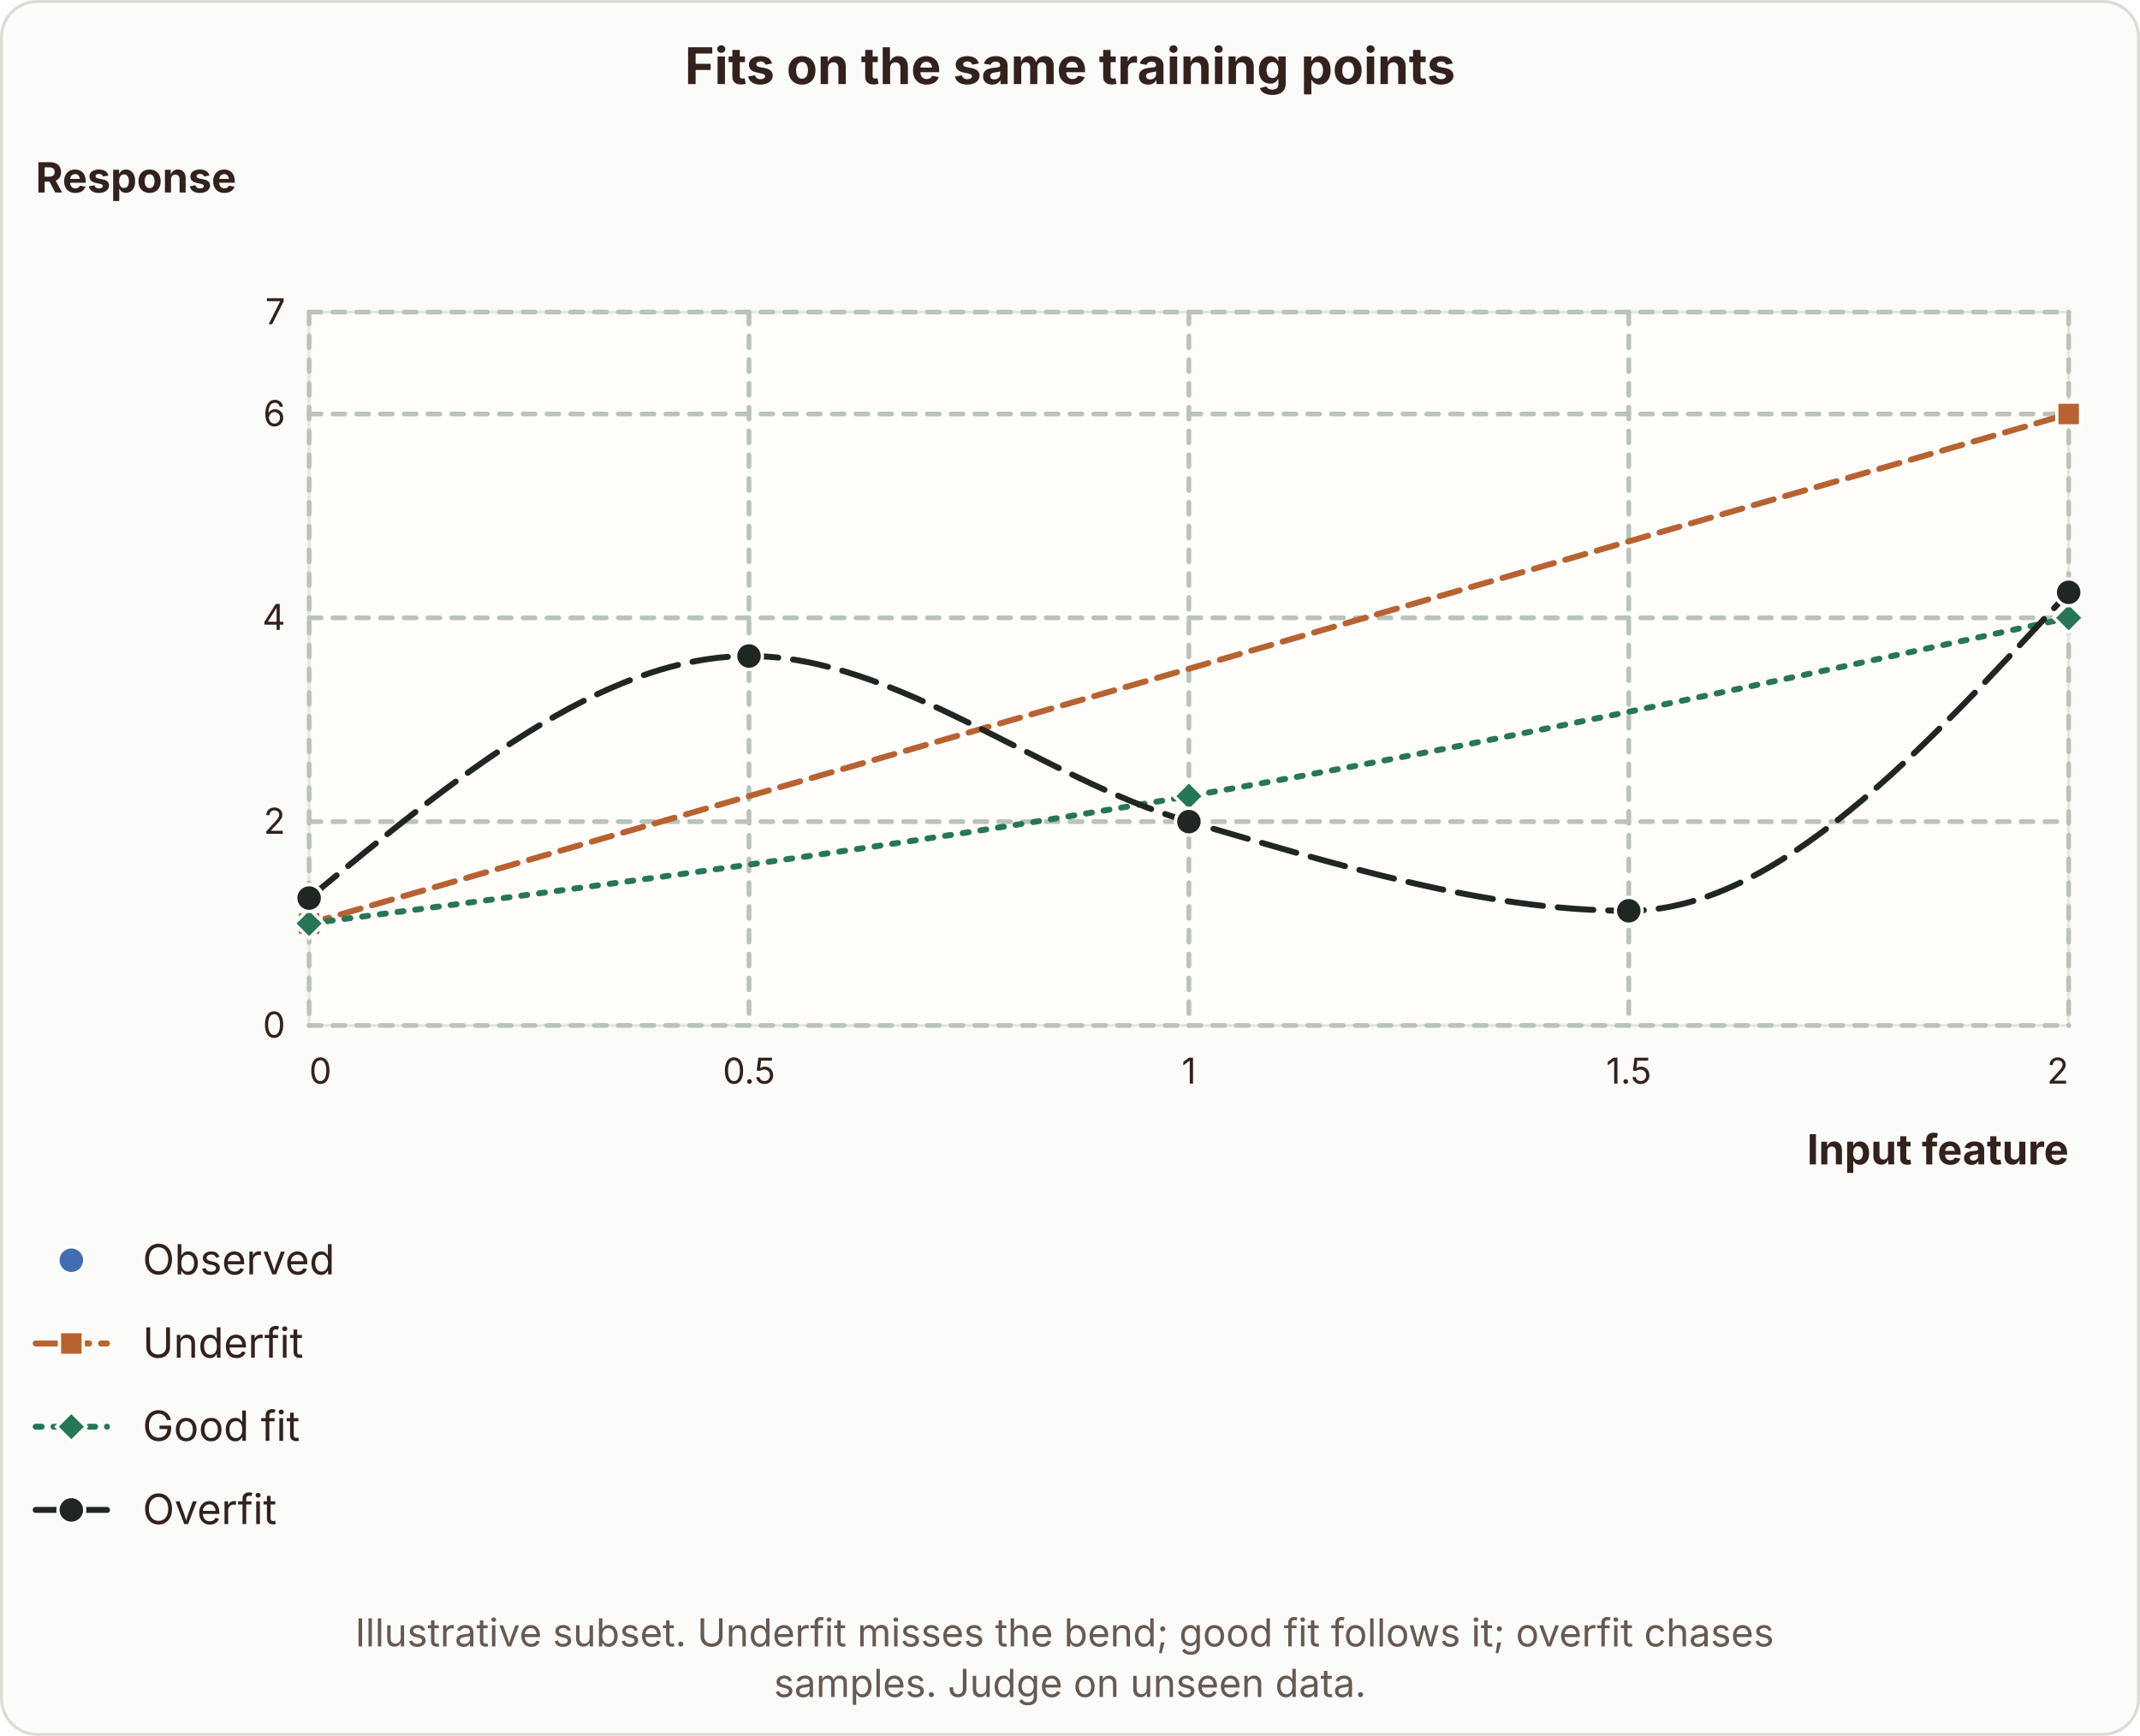
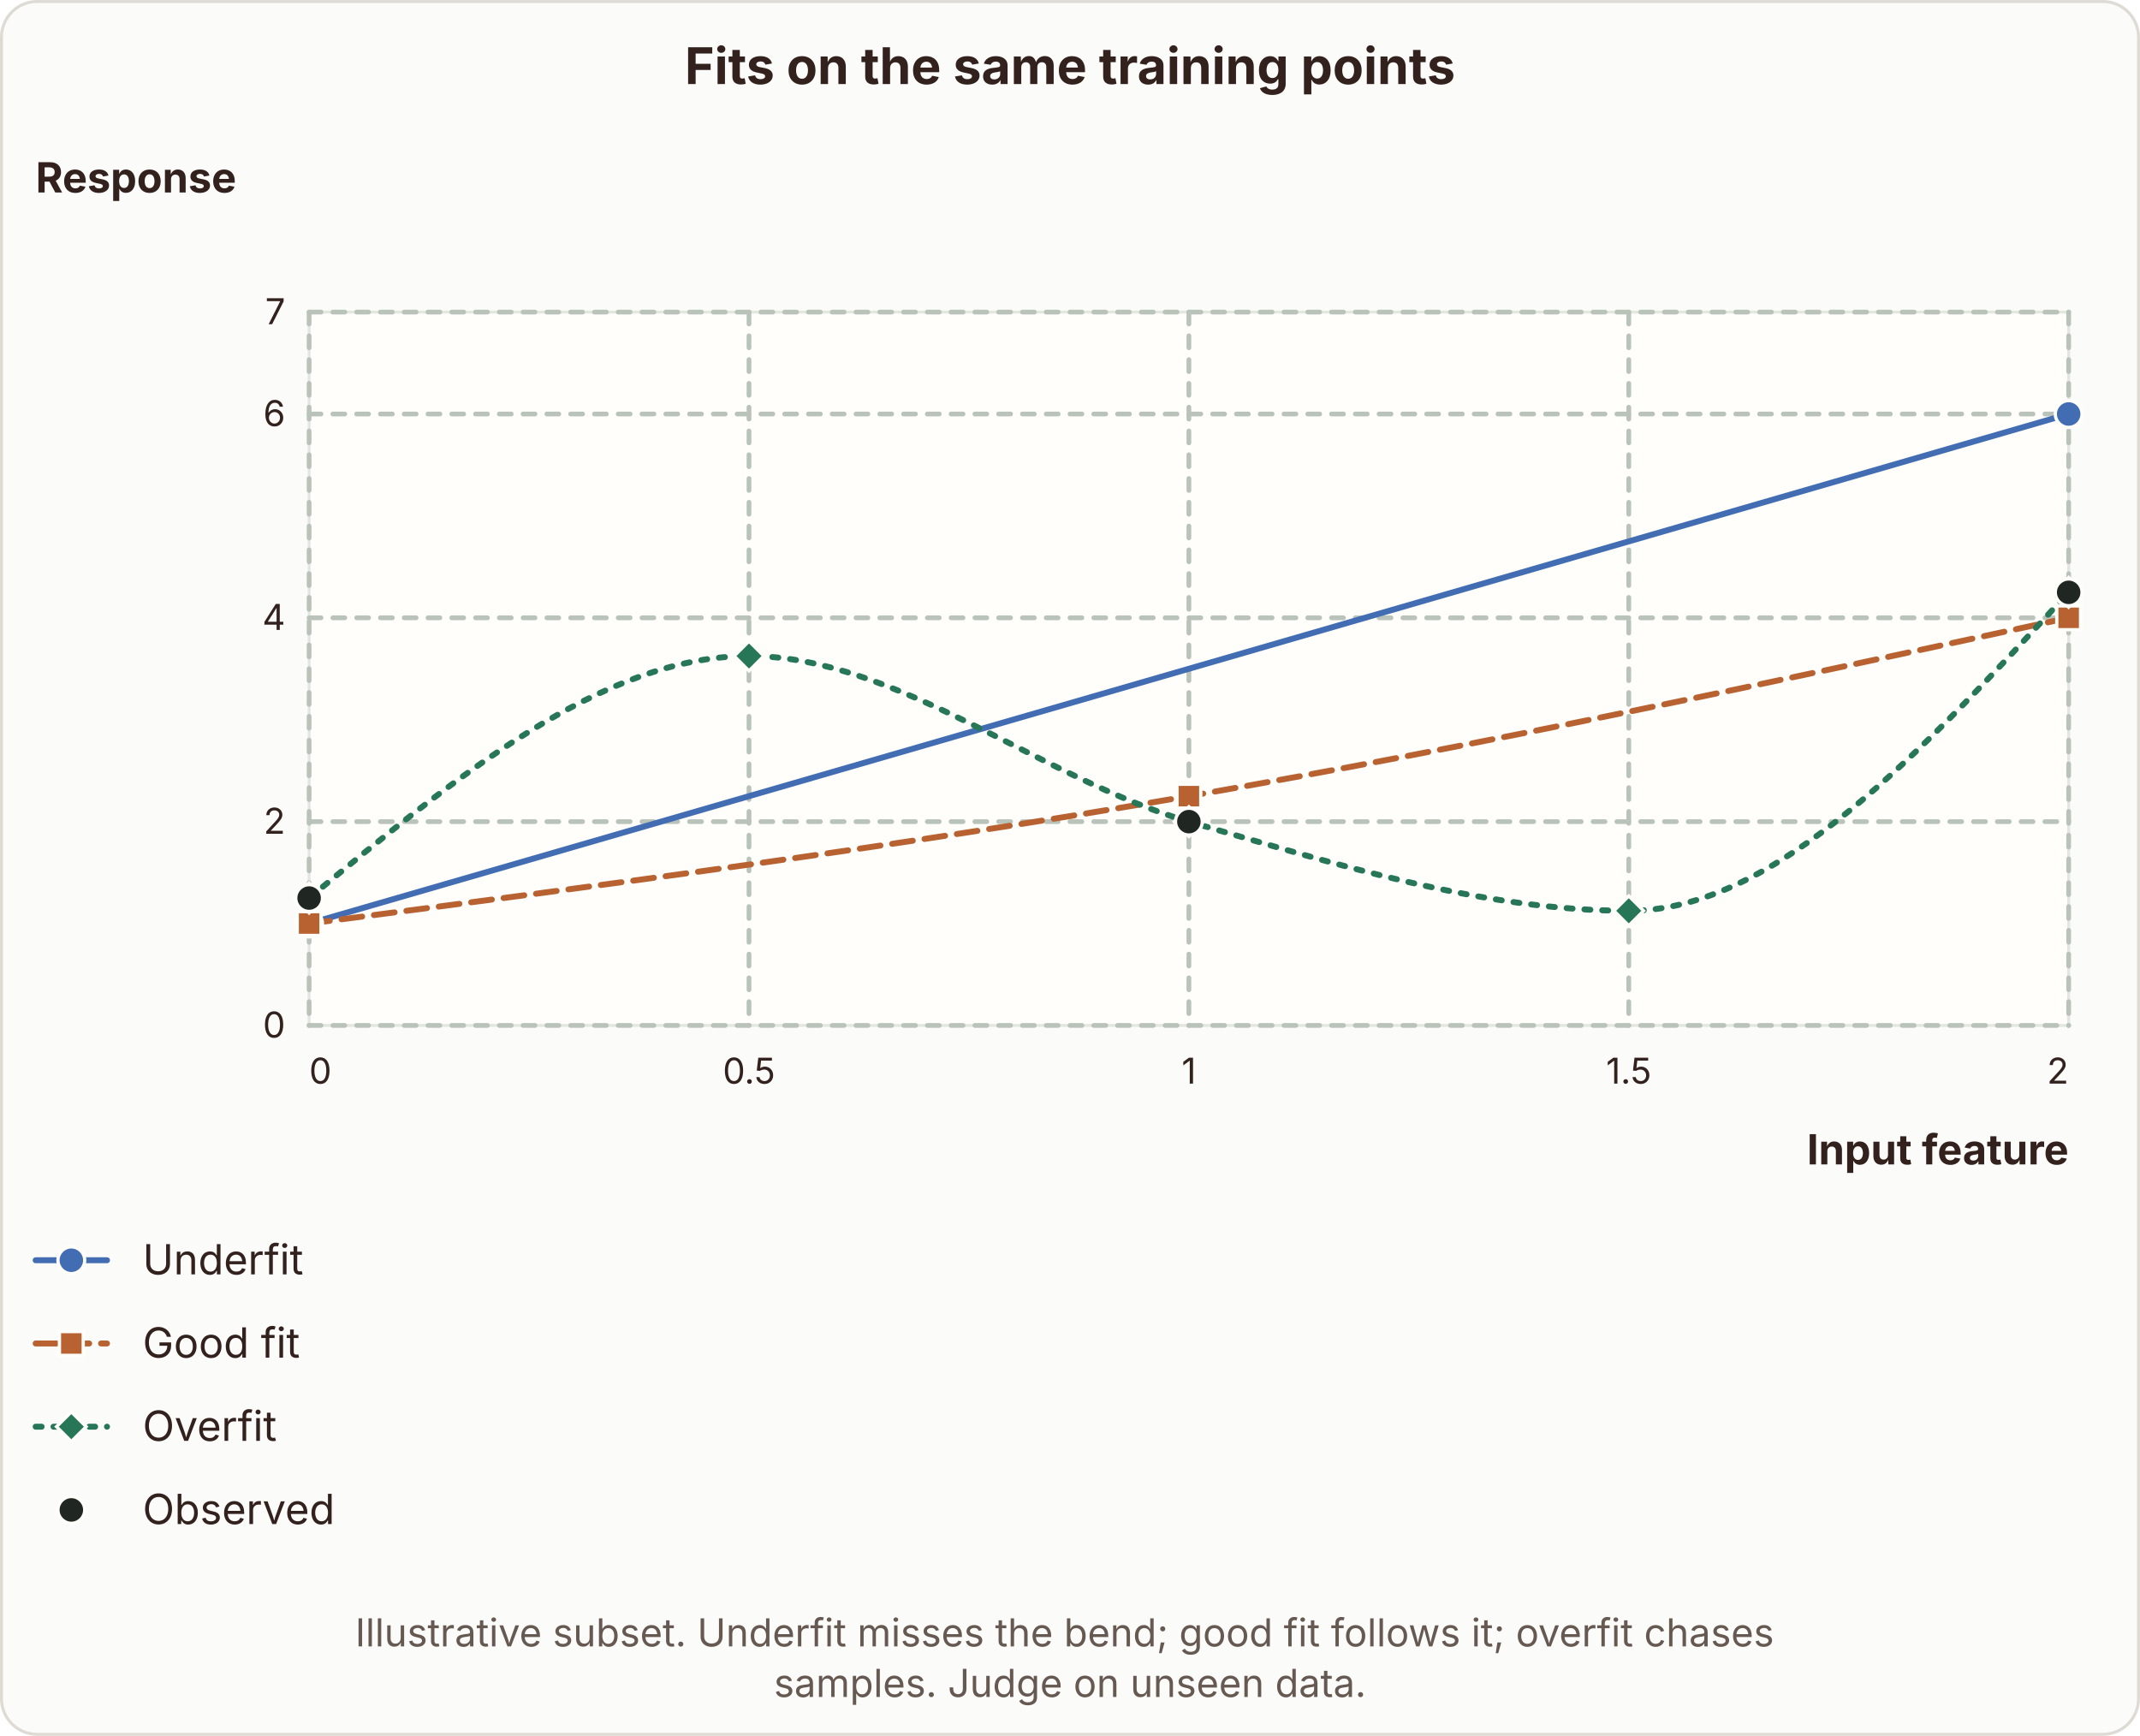
- <svg xmlns="http://www.w3.org/2000/svg" width="720" height="584" viewBox="0 0 720 584" role="img" aria-label="Fits on the same training points Input feature: 0 to 2 Response: 0 to 7 Observed (scatter): (0, 1.25); (1, 2); (2, 4.25) Underfit (line): (0, 1); (2, 6) Good fit (line): (0, 1); (1, 2.25); (2, 4) Overfit (line): (0, 1.25); (0.5, 3.625); (1, 2); (1.5, 1.125); (2, 4.25) Illustrative subset. Underfit misses the bend; good fit follows it; overfit chases samples. Judge on unseen data." font-family="Inter, Liberation Sans, Arial, sans-serif" style="display:block;max-width:none;margin-inline:auto;--color-ink:#202723;--color-ink-2:#5d675f;--color-line:#e3e7e0;--viz-surface:#fffefa" data-tutor-diagram="coordinate-plot">
+ <svg xmlns="http://www.w3.org/2000/svg" width="720" height="584" viewBox="0 0 720 584" role="img" aria-label="Fits on the same training points Input feature: 0 to 2 Response: 0 to 7 Underfit (line): (0, 1); (2, 6) Good fit (line): (0, 1); (1, 2.25); (2, 4) Overfit (line): (0, 1.25); (0.5, 3.625); (1, 2); (1.5, 1.125); (2, 4.25) Observed (scatter): (0, 1.25); (1, 2); (2, 4.25) Illustrative subset. Underfit misses the bend; good fit follows it; overfit chases samples. Judge on unseen data." font-family="Inter, Liberation Sans, Arial, sans-serif" style="display:block;max-width:none;margin-inline:auto;--color-ink:#202723;--color-ink-2:#5d675f;--color-line:#e3e7e0;--viz-surface:#fffefa" data-tutor-diagram="coordinate-plot">
  <rect x="0.5" y="0.5" width="719" height="583" rx="12" fill="var(--viz-surface, #fbfbfa)" stroke="var(--color-line, #dedad4)" />
  <text x="360" y="22.5" fill="var(--color-ink, #32211c)" font-size="17" font-weight="700" text-anchor="middle">
    <tspan x="360" y="28.28">Fits on the same training points</tspan>
  </text>
  <g transform="translate(0 39)">
    <rect x="104" y="66" width="592" height="240" fill="#fffefa" stroke="#e3e7e0" stroke-width="1" data-tutor-plot-area="" />
    <text x="12" y="21" fill="var(--color-ink, #32211c)" font-size="14" font-weight="700" text-anchor="start">
      <tspan x="12" y="25.76">Response</tspan>
    </text>
    <polyline points="104,66 104,306" fill="none" stroke="#b9c3b9" stroke-width="1.6" stroke-dasharray="4 4" stroke-linecap="round" stroke-linejoin="round" />
    <polyline points="252,66 252,306" fill="none" stroke="#b9c3b9" stroke-width="1.6" stroke-dasharray="4 4" stroke-linecap="round" stroke-linejoin="round" />
    <polyline points="400,66 400,306" fill="none" stroke="#b9c3b9" stroke-width="1.6" stroke-dasharray="4 4" stroke-linecap="round" stroke-linejoin="round" />
    <polyline points="548,66 548,306" fill="none" stroke="#b9c3b9" stroke-width="1.6" stroke-dasharray="4 4" stroke-linecap="round" stroke-linejoin="round" />
    <polyline points="696,66 696,306" fill="none" stroke="#b9c3b9" stroke-width="1.6" stroke-dasharray="4 4" stroke-linecap="round" stroke-linejoin="round" />
    <polyline points="104,306 696,306" fill="none" stroke="#b9c3b9" stroke-width="1.6" stroke-dasharray="4 4" stroke-linecap="round" stroke-linejoin="round" />
    <text x="96" y="306" fill="var(--color-ink, #32211c)" font-size="12" font-weight="400" text-anchor="end">
      <tspan x="96" y="310.08">0</tspan>
    </text>
    <polyline points="104,237.429 696,237.429" fill="none" stroke="#b9c3b9" stroke-width="1.6" stroke-dasharray="4 4" stroke-linecap="round" stroke-linejoin="round" />
    <text x="96" y="237.429" fill="var(--color-ink, #32211c)" font-size="12" font-weight="400" text-anchor="end">
      <tspan x="96" y="241.509">2</tspan>
    </text>
    <polyline points="104,168.857 696,168.857" fill="none" stroke="#b9c3b9" stroke-width="1.6" stroke-dasharray="4 4" stroke-linecap="round" stroke-linejoin="round" />
    <text x="96" y="168.857" fill="var(--color-ink, #32211c)" font-size="12" font-weight="400" text-anchor="end">
      <tspan x="96" y="172.937">4</tspan>
    </text>
    <polyline points="104,100.286 696,100.286" fill="none" stroke="#b9c3b9" stroke-width="1.6" stroke-dasharray="4 4" stroke-linecap="round" stroke-linejoin="round" />
    <text x="96" y="100.286" fill="var(--color-ink, #32211c)" font-size="12" font-weight="400" text-anchor="end">
      <tspan x="96" y="104.366">6</tspan>
    </text>
    <polyline points="104,66 696,66" fill="none" stroke="#b9c3b9" stroke-width="1.6" stroke-dasharray="4 4" stroke-linecap="round" stroke-linejoin="round" />
    <text x="96" y="66" fill="var(--color-ink, #32211c)" font-size="12" font-weight="400" text-anchor="end">
      <tspan x="96" y="70.08">7</tspan>
    </text>
    <text x="104" y="321.5" fill="var(--color-ink, #32211c)" font-size="12" font-weight="400" text-anchor="start">
      <tspan x="104" y="325.58">0</tspan>
    </text>
    <text x="252" y="321.5" fill="var(--color-ink, #32211c)" font-size="12" font-weight="400" text-anchor="middle">
      <tspan x="252" y="325.58">0.5</tspan>
    </text>
    <text x="400" y="321.5" fill="var(--color-ink, #32211c)" font-size="12" font-weight="400" text-anchor="middle">
      <tspan x="400" y="325.58">1</tspan>
    </text>
    <text x="548" y="321.5" fill="var(--color-ink, #32211c)" font-size="12" font-weight="400" text-anchor="middle">
      <tspan x="548" y="325.58">1.5</tspan>
    </text>
    <text x="696" y="321.5" fill="var(--color-ink, #32211c)" font-size="12" font-weight="400" text-anchor="end">
      <tspan x="696" y="325.58">2</tspan>
    </text>
    <text x="696" y="348" fill="var(--color-ink, #32211c)" font-size="14" font-weight="700" text-anchor="end">
      <tspan x="696" y="352.76">Input feature</tspan>
    </text>
+     <polyline points="12,385 36,385" fill="none" stroke="#426db2" stroke-width="2" stroke-linejoin="round" stroke-linecap="round" />
    <circle cx="24" cy="385" r="4.5" fill="#426db2" stroke="#fffefa" stroke-width="1.1" />
    <text x="48" y="385" fill="var(--color-ink, #32211c)" font-size="14" font-weight="400" text-anchor="start">
-       <tspan x="48" y="389.76">Observed</tspan>
+       <tspan x="48" y="389.76">Underfit</tspan>
    </text>
    <polyline points="12,413 36,413" fill="none" stroke="#b86232" stroke-width="2" stroke-dasharray="7 4" stroke-linejoin="round" stroke-linecap="round" />
    <rect x="20" y="409" width="8" height="8" fill="#b86232" stroke="#fffefa" stroke-width="1.1" />
    <text x="48" y="413" fill="var(--color-ink, #32211c)" font-size="14" font-weight="400" text-anchor="start">
-       <tspan x="48" y="417.76">Underfit</tspan>
+       <tspan x="48" y="417.76">Good fit</tspan>
    </text>
    <polyline points="12,441 36,441" fill="none" stroke="#267657" stroke-width="2" stroke-dasharray="2 4" stroke-linejoin="round" stroke-linecap="round" />
    <polygon points="24,436 29,441 24,446 19,441" fill="#267657" stroke="#fffefa" stroke-width="1.1" />
    <text x="48" y="441" fill="var(--color-ink, #32211c)" font-size="14" font-weight="400" text-anchor="start">
-       <tspan x="48" y="445.76">Good fit</tspan>
+       <tspan x="48" y="445.76">Overfit</tspan>
    </text>
-     <polyline points="12,469 36,469" fill="none" stroke="#202723" stroke-width="2" stroke-dasharray="12 5" stroke-linejoin="round" stroke-linecap="round" />
    <circle cx="24" cy="469" r="4.5" fill="#202723" stroke="#fffefa" stroke-width="1.1" />
    <text x="48" y="469" fill="var(--color-ink, #32211c)" font-size="14" font-weight="400" text-anchor="start">
-       <tspan x="48" y="473.76">Overfit</tspan>
+       <tspan x="48" y="473.76">Observed</tspan>
    </text>
-     <path d="M104,271.714L696,100.286" fill="none" stroke="#b86232" stroke-width="2" stroke-dasharray="7 4" stroke-linejoin="round" stroke-linecap="round" data-tutor-plot-series="Underfit" />
-     <path d="M104,271.714C202.667,258.857 301.333,246 400,228.857C498.667,211.714 597.333,190.286 696,168.857" fill="none" stroke="#267657" stroke-width="2" stroke-dasharray="2 4" stroke-linejoin="round" stroke-linecap="round" data-tutor-plot-series="Good fit" />
-     <path d="M104,263.143C153.333,222.429 202.667,181.714 252,181.714C301.333,181.714 350.667,223.143 400,237.429C449.333,251.714 498.667,267.429 548,267.429C597.333,267.429 646.667,213.857 696,160.286" fill="none" stroke="#202723" stroke-width="2" stroke-dasharray="12 5" stroke-linejoin="round" stroke-linecap="round" data-tutor-plot-series="Overfit" />
-     <circle cx="104" cy="263.143" r="4.5" fill="#426db2" stroke="#fffefa" stroke-width="1.1" data-tutor-coordinate-point="0,1.25" />
-     <circle cx="400" cy="237.429" r="4.5" fill="#426db2" stroke="#fffefa" stroke-width="1.1" data-tutor-coordinate-point="1,2" />
-     <circle cx="696" cy="160.286" r="4.5" fill="#426db2" stroke="#fffefa" stroke-width="1.1" data-tutor-coordinate-point="2,4.25" />
+     <path d="M104,271.714L696,100.286" fill="none" stroke="#426db2" stroke-width="2" stroke-linejoin="round" stroke-linecap="round" data-tutor-plot-series="Underfit" />
+     <path d="M104,271.714C202.667,258.857 301.333,246 400,228.857C498.667,211.714 597.333,190.286 696,168.857" fill="none" stroke="#b86232" stroke-width="2" stroke-dasharray="7 4" stroke-linejoin="round" stroke-linecap="round" data-tutor-plot-series="Good fit" />
+     <path d="M104,263.143C153.333,222.429 202.667,181.714 252,181.714C301.333,181.714 350.667,223.143 400,237.429C449.333,251.714 498.667,267.429 548,267.429C597.333,267.429 646.667,213.857 696,160.286" fill="none" stroke="#267657" stroke-width="2" stroke-dasharray="2 4" stroke-linejoin="round" stroke-linecap="round" data-tutor-plot-series="Overfit" />
+     <circle cx="104" cy="271.714" r="4.5" fill="#426db2" stroke="#fffefa" stroke-width="1.1" data-tutor-coordinate-point="0,1" />
+     <circle cx="696" cy="100.286" r="4.5" fill="#426db2" stroke="#fffefa" stroke-width="1.1" data-tutor-coordinate-point="2,6" />
    <rect x="100" y="267.714" width="8" height="8" fill="#b86232" stroke="#fffefa" stroke-width="1.1" data-tutor-coordinate-point="0,1" />
-     <rect x="692" y="96.286" width="8" height="8" fill="#b86232" stroke="#fffefa" stroke-width="1.1" data-tutor-coordinate-point="2,6" />
-     <polygon points="104,266.714 109,271.714 104,276.714 99,271.714" fill="#267657" stroke="#fffefa" stroke-width="1.1" data-tutor-coordinate-point="0,1" />
-     <polygon points="400,223.857 405,228.857 400,233.857 395,228.857" fill="#267657" stroke="#fffefa" stroke-width="1.1" data-tutor-coordinate-point="1,2.25" />
-     <polygon points="696,163.857 701,168.857 696,173.857 691,168.857" fill="#267657" stroke="#fffefa" stroke-width="1.1" data-tutor-coordinate-point="2,4" />
+     <rect x="396" y="224.857" width="8" height="8" fill="#b86232" stroke="#fffefa" stroke-width="1.1" data-tutor-coordinate-point="1,2.25" />
+     <rect x="692" y="164.857" width="8" height="8" fill="#b86232" stroke="#fffefa" stroke-width="1.1" data-tutor-coordinate-point="2,4" />
+     <polygon points="104,258.143 109,263.143 104,268.143 99,263.143" fill="#267657" stroke="#fffefa" stroke-width="1.1" data-tutor-coordinate-point="0,1.25" />
+     <polygon points="252,176.714 257,181.714 252,186.714 247,181.714" fill="#267657" stroke="#fffefa" stroke-width="1.1" data-tutor-coordinate-point="0.5,3.625" />
+     <polygon points="400,232.429 405,237.429 400,242.429 395,237.429" fill="#267657" stroke="#fffefa" stroke-width="1.1" data-tutor-coordinate-point="1,2" />
+     <polygon points="548,262.429 553,267.429 548,272.429 543,267.429" fill="#267657" stroke="#fffefa" stroke-width="1.1" data-tutor-coordinate-point="1.5,1.125" />
+     <polygon points="696,155.286 701,160.286 696,165.286 691,160.286" fill="#267657" stroke="#fffefa" stroke-width="1.1" data-tutor-coordinate-point="2,4.25" />
    <circle cx="104" cy="263.143" r="4.5" fill="#202723" stroke="#fffefa" stroke-width="1.1" data-tutor-coordinate-point="0,1.25" />
-     <circle cx="252" cy="181.714" r="4.5" fill="#202723" stroke="#fffefa" stroke-width="1.1" data-tutor-coordinate-point="0.5,3.625" />
    <circle cx="400" cy="237.429" r="4.5" fill="#202723" stroke="#fffefa" stroke-width="1.1" data-tutor-coordinate-point="1,2" />
-     <circle cx="548" cy="267.429" r="4.5" fill="#202723" stroke="#fffefa" stroke-width="1.1" data-tutor-coordinate-point="1.5,1.125" />
    <circle cx="696" cy="160.286" r="4.5" fill="#202723" stroke="#fffefa" stroke-width="1.1" data-tutor-coordinate-point="2,4.25" />
  </g>
  <text x="360" y="558" fill="var(--color-ink-2, #665951)" font-size="13" font-weight="400" text-anchor="middle">
    <tspan x="360" y="553.92">Illustrative subset. Underfit misses the bend; good fit follows it; overfit chases</tspan>
    <tspan x="360" y="570.92">samples. Judge on unseen data.</tspan>
  </text>
</svg>
